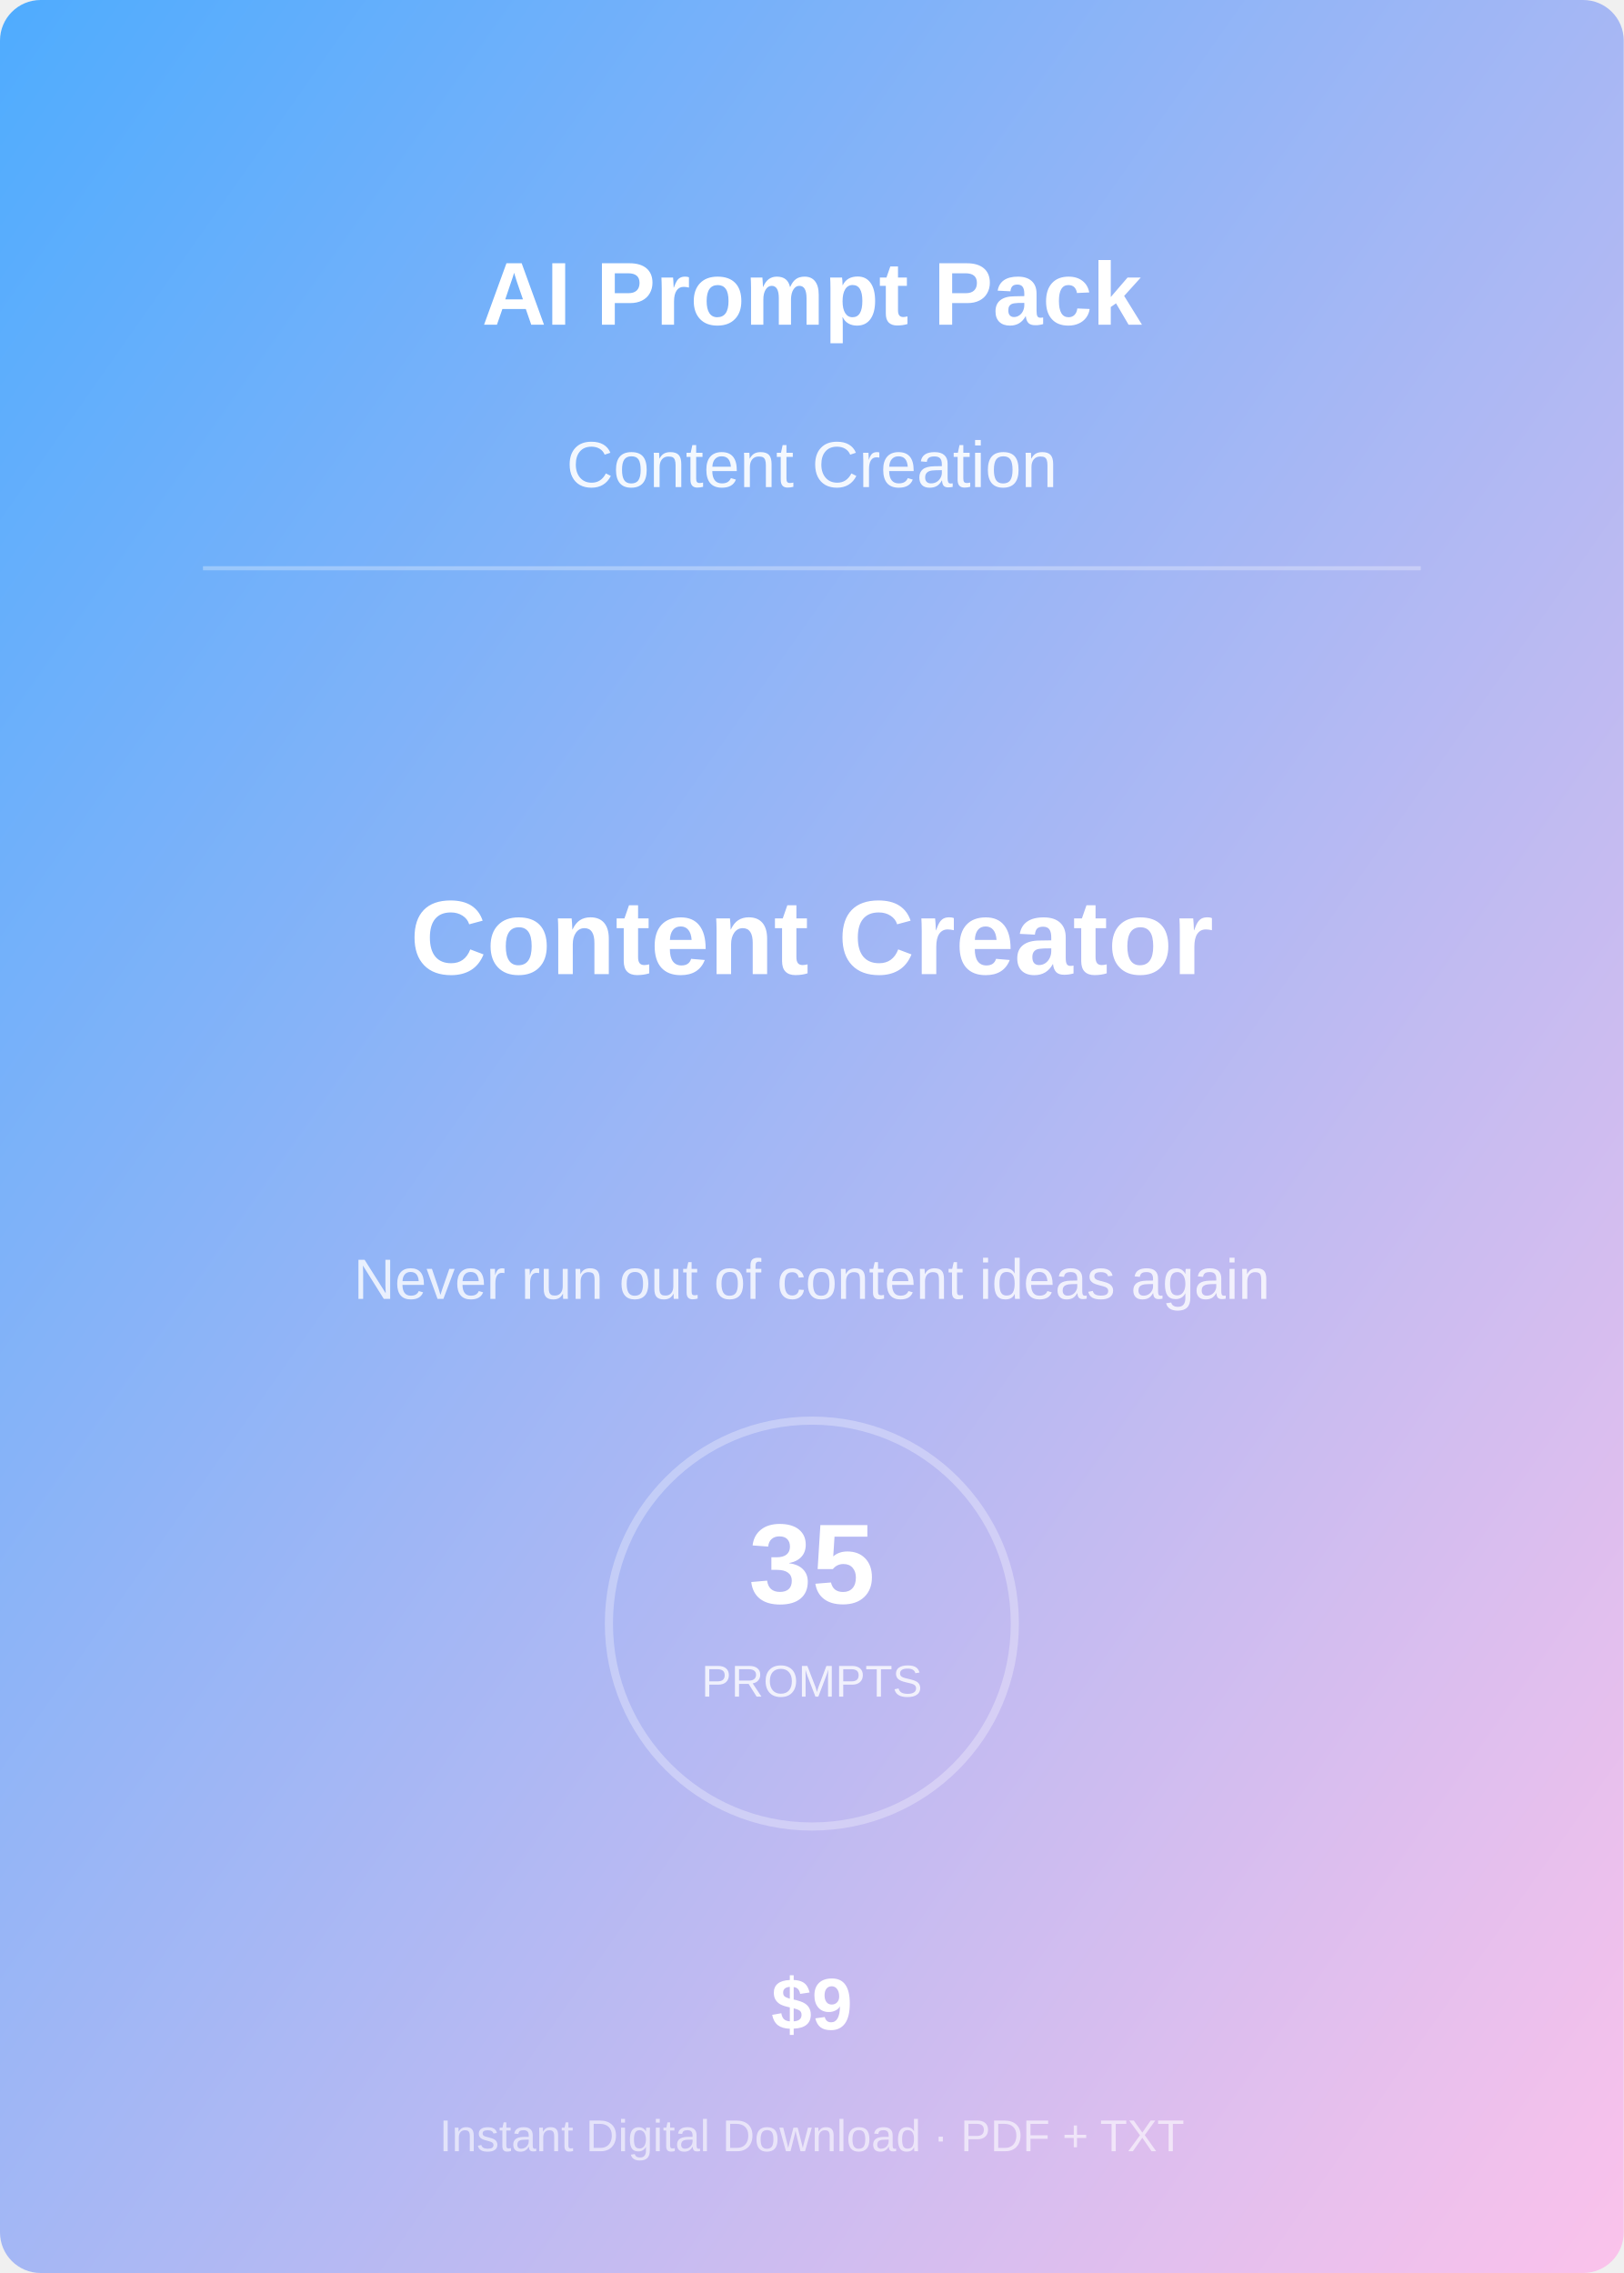
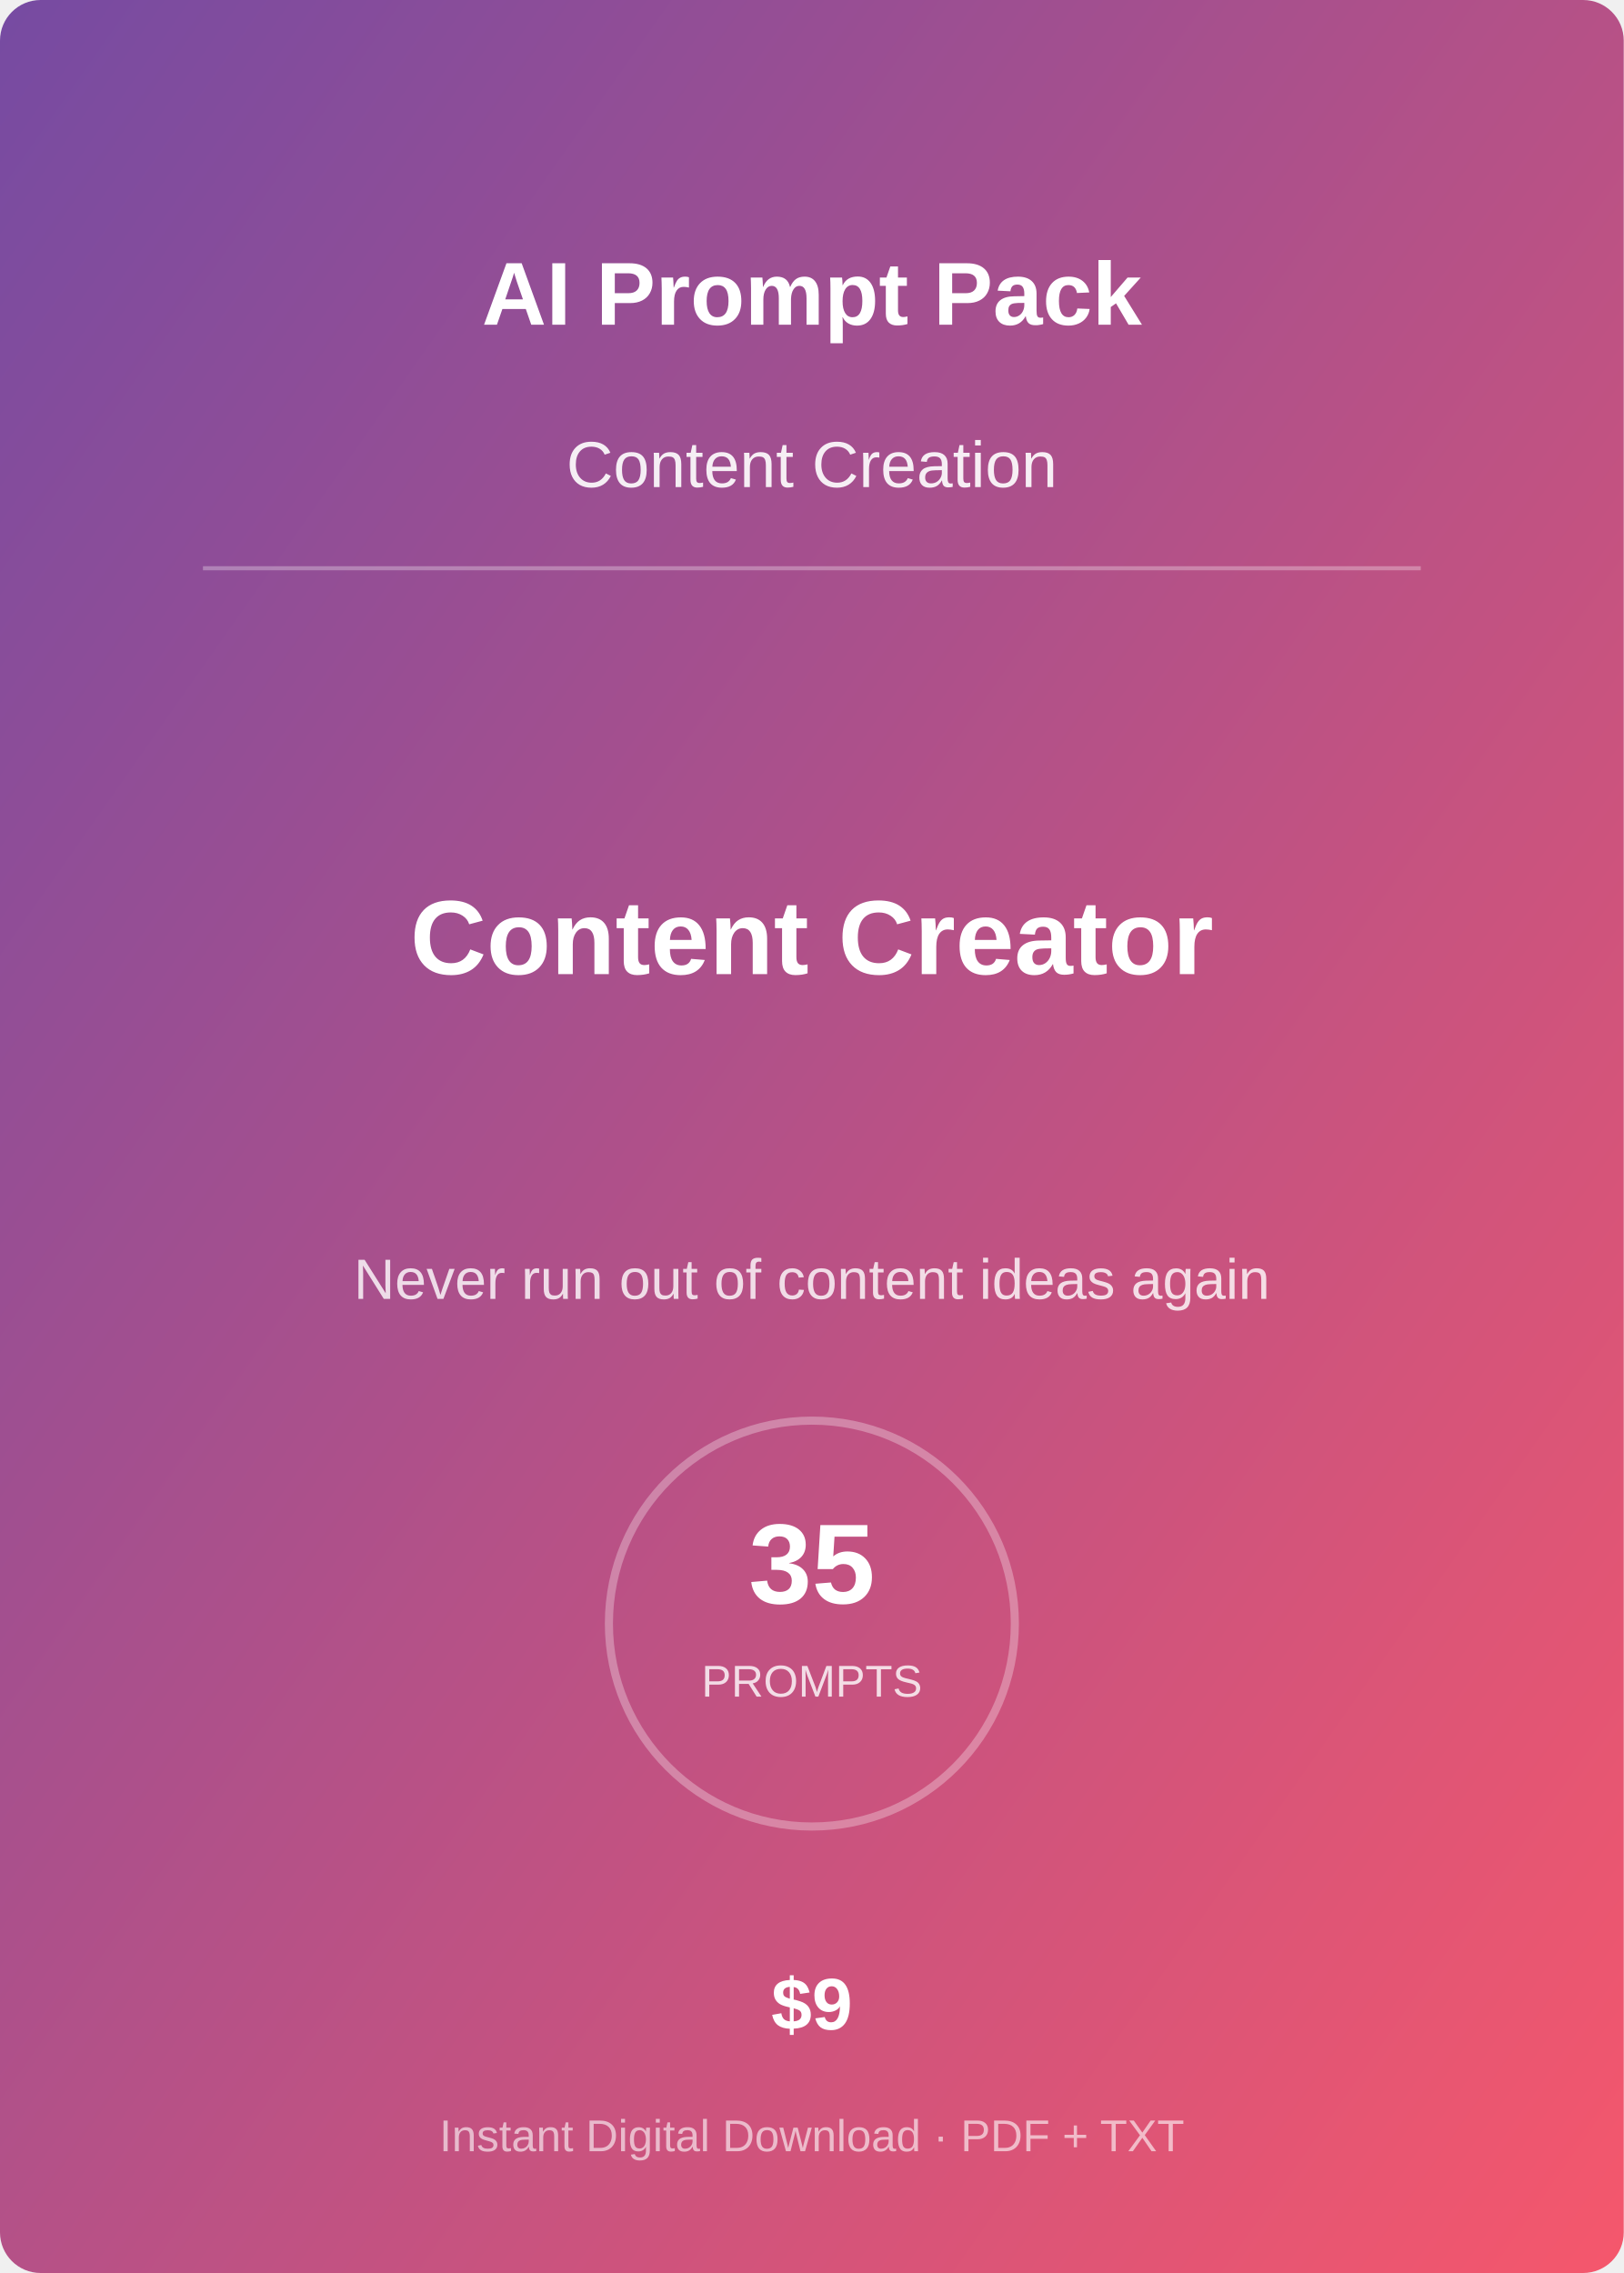
<svg xmlns="http://www.w3.org/2000/svg" viewBox="0 0 400 560">
  <defs>
    <linearGradient id="bg" x1="0%" y1="0%" x2="100%" y2="100%">
-       <stop offset="0%" style="stop-color:#4facfe" />
-       <stop offset="100%" style="stop-color:#fbc2eb" />
+       <stop offset="0%" style="stop-color:#764ba2" />
+       <stop offset="100%" style="stop-color:#f5576c" />
    </linearGradient>
  </defs>
  <rect width="400" height="560" fill="url(#bg)" rx="10" />
  <text x="200" y="80" text-anchor="middle" font-family="Arial,sans-serif" font-size="22" font-weight="bold" fill="#fff">AI Prompt Pack</text>
  <text x="200" y="120" text-anchor="middle" font-family="Arial,sans-serif" font-size="16" fill="#fff" opacity="0.9">Content Creation</text>
  <line x1="50" y1="140" x2="350" y2="140" stroke="#fff" stroke-width="1" opacity="0.3" />
  <text x="200" y="240" text-anchor="middle" font-family="Arial,sans-serif" font-size="26" font-weight="bold" fill="#fff">Content Creator</text>
  <text x="200" y="320" text-anchor="middle" font-family="Arial,sans-serif" font-size="14" fill="#fff" opacity="0.8">Never run out of content ideas again</text>
  <circle cx="200" cy="400" r="50" fill="none" stroke="#fff" stroke-width="2" opacity="0.3" />
  <text x="200" y="395" text-anchor="middle" font-family="Arial,sans-serif" font-size="28" font-weight="bold" fill="#fff">35</text>
  <text x="200" y="418" text-anchor="middle" font-family="Arial,sans-serif" font-size="11" fill="#fff" opacity="0.8">PROMPTS</text>
  <text x="200" y="500" text-anchor="middle" font-family="Arial,sans-serif" font-size="18" font-weight="bold" fill="#fff">$9</text>
  <text x="200" y="530" text-anchor="middle" font-family="Arial,sans-serif" font-size="11" fill="#fff" opacity="0.6">Instant Digital Download · PDF + TXT</text>
</svg>
